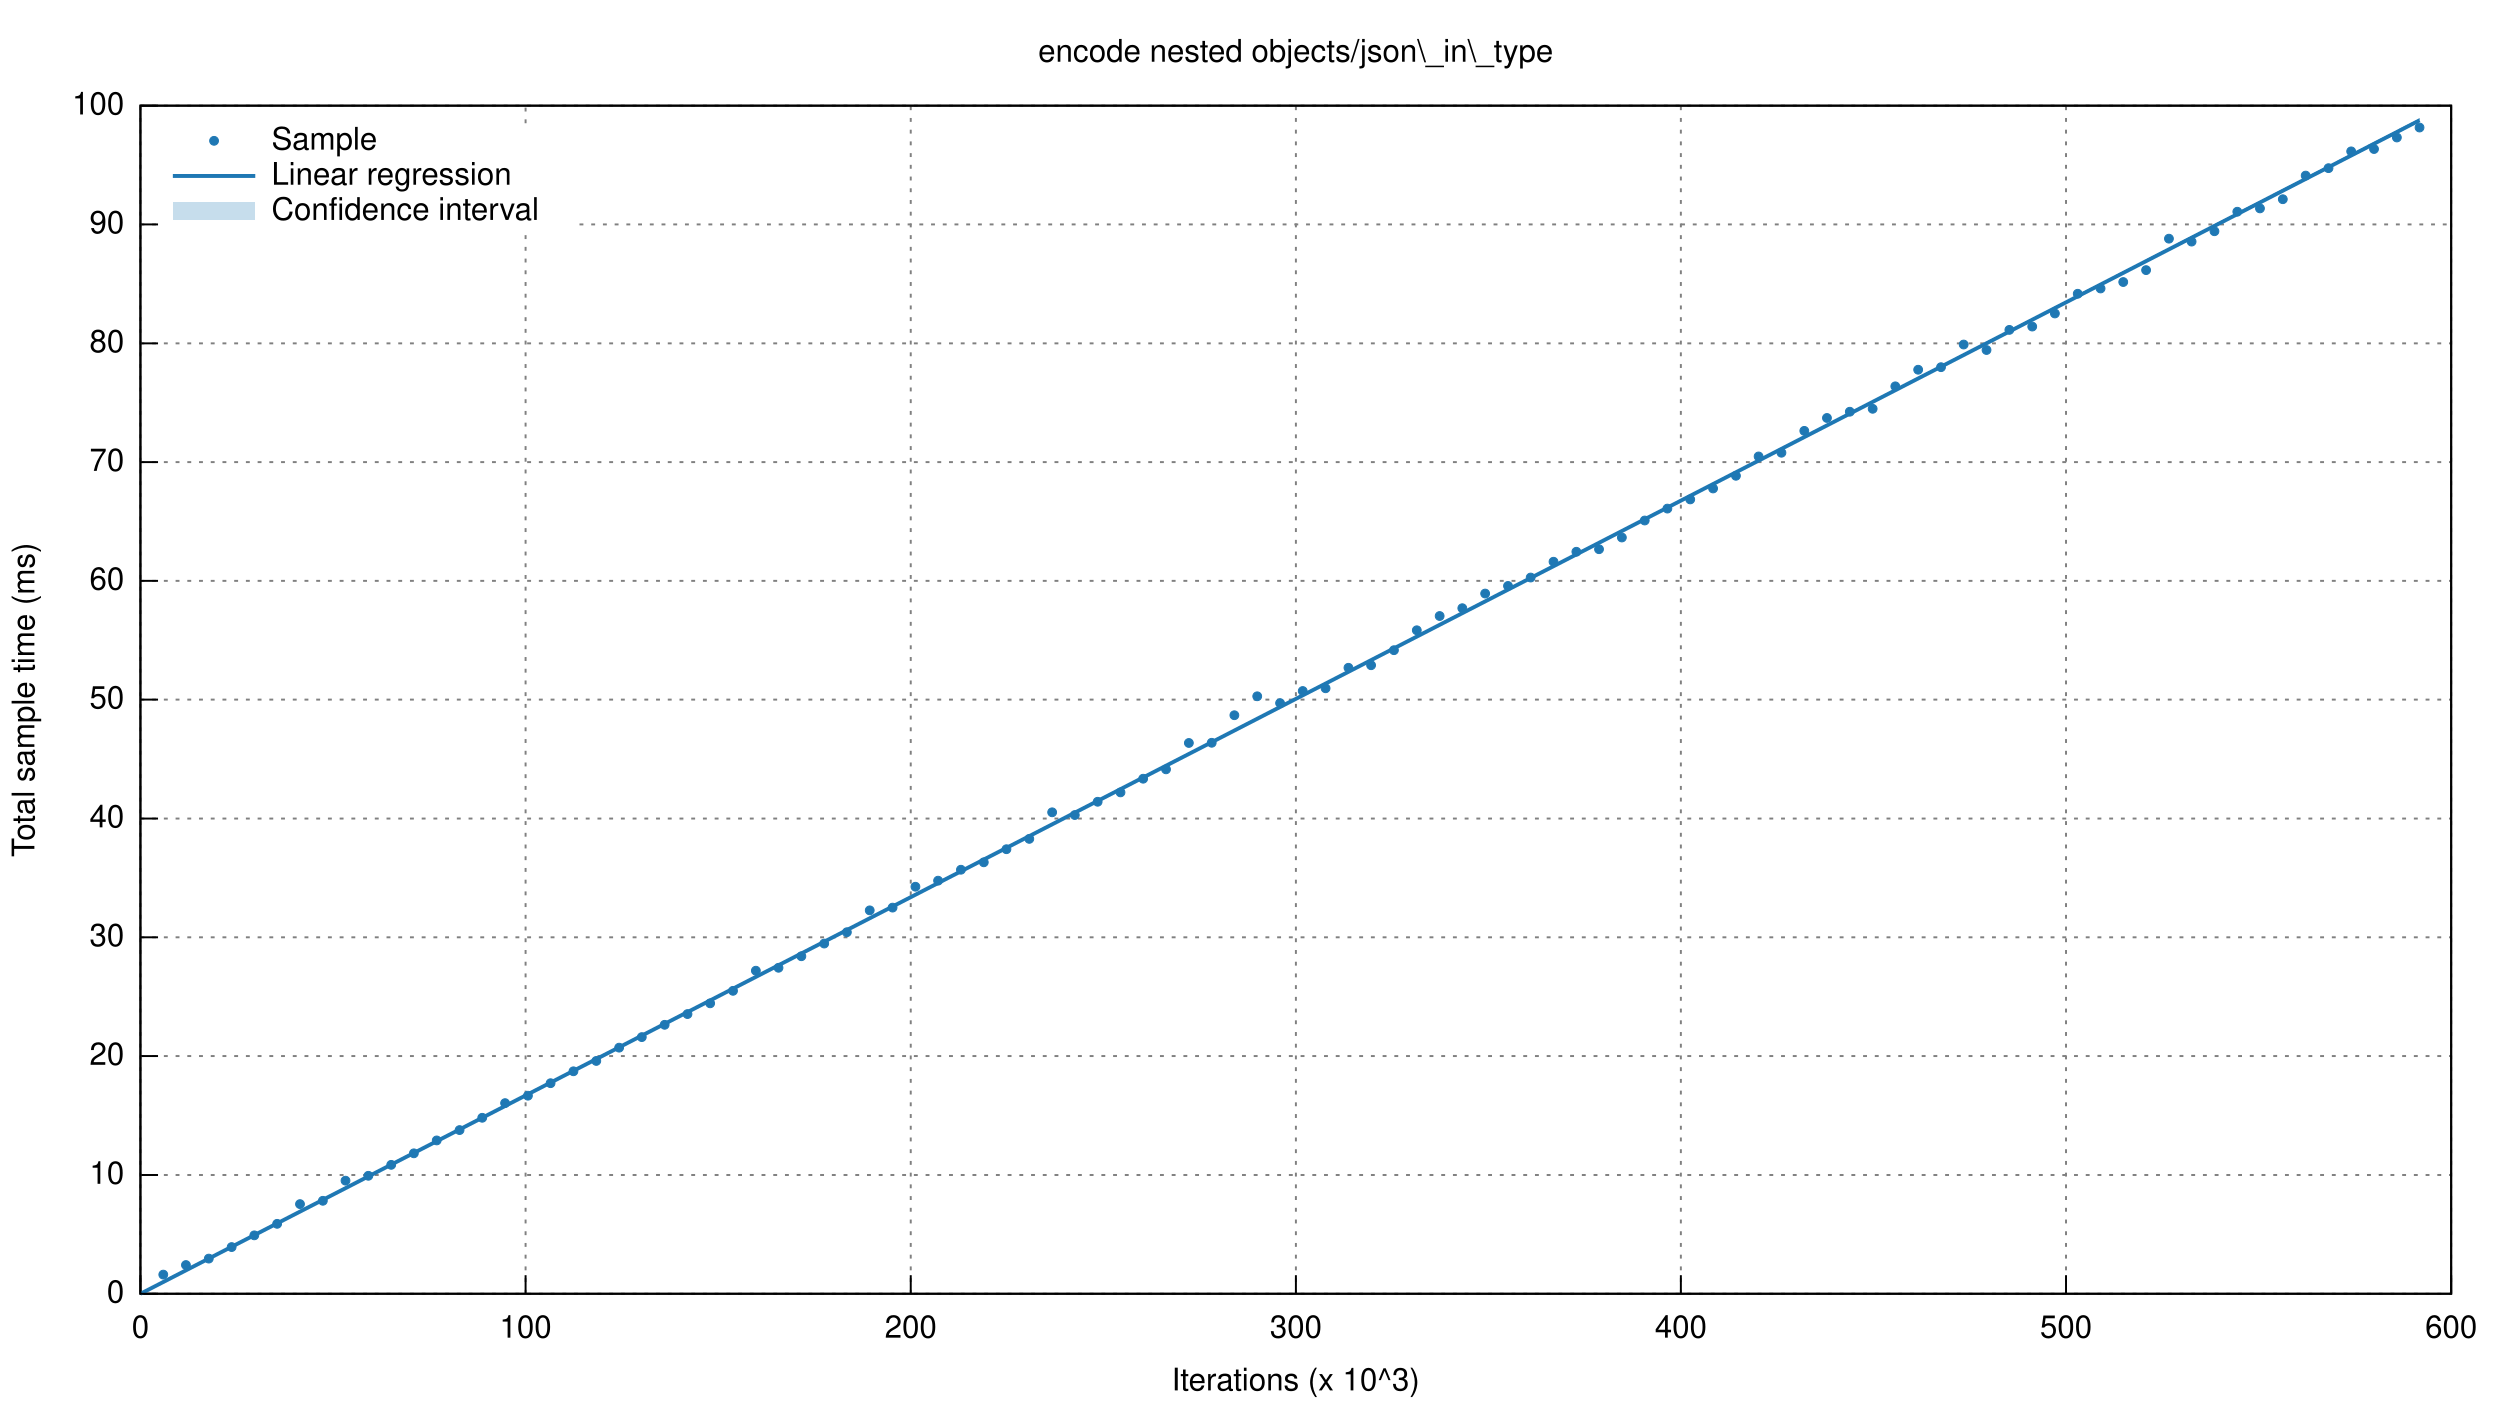
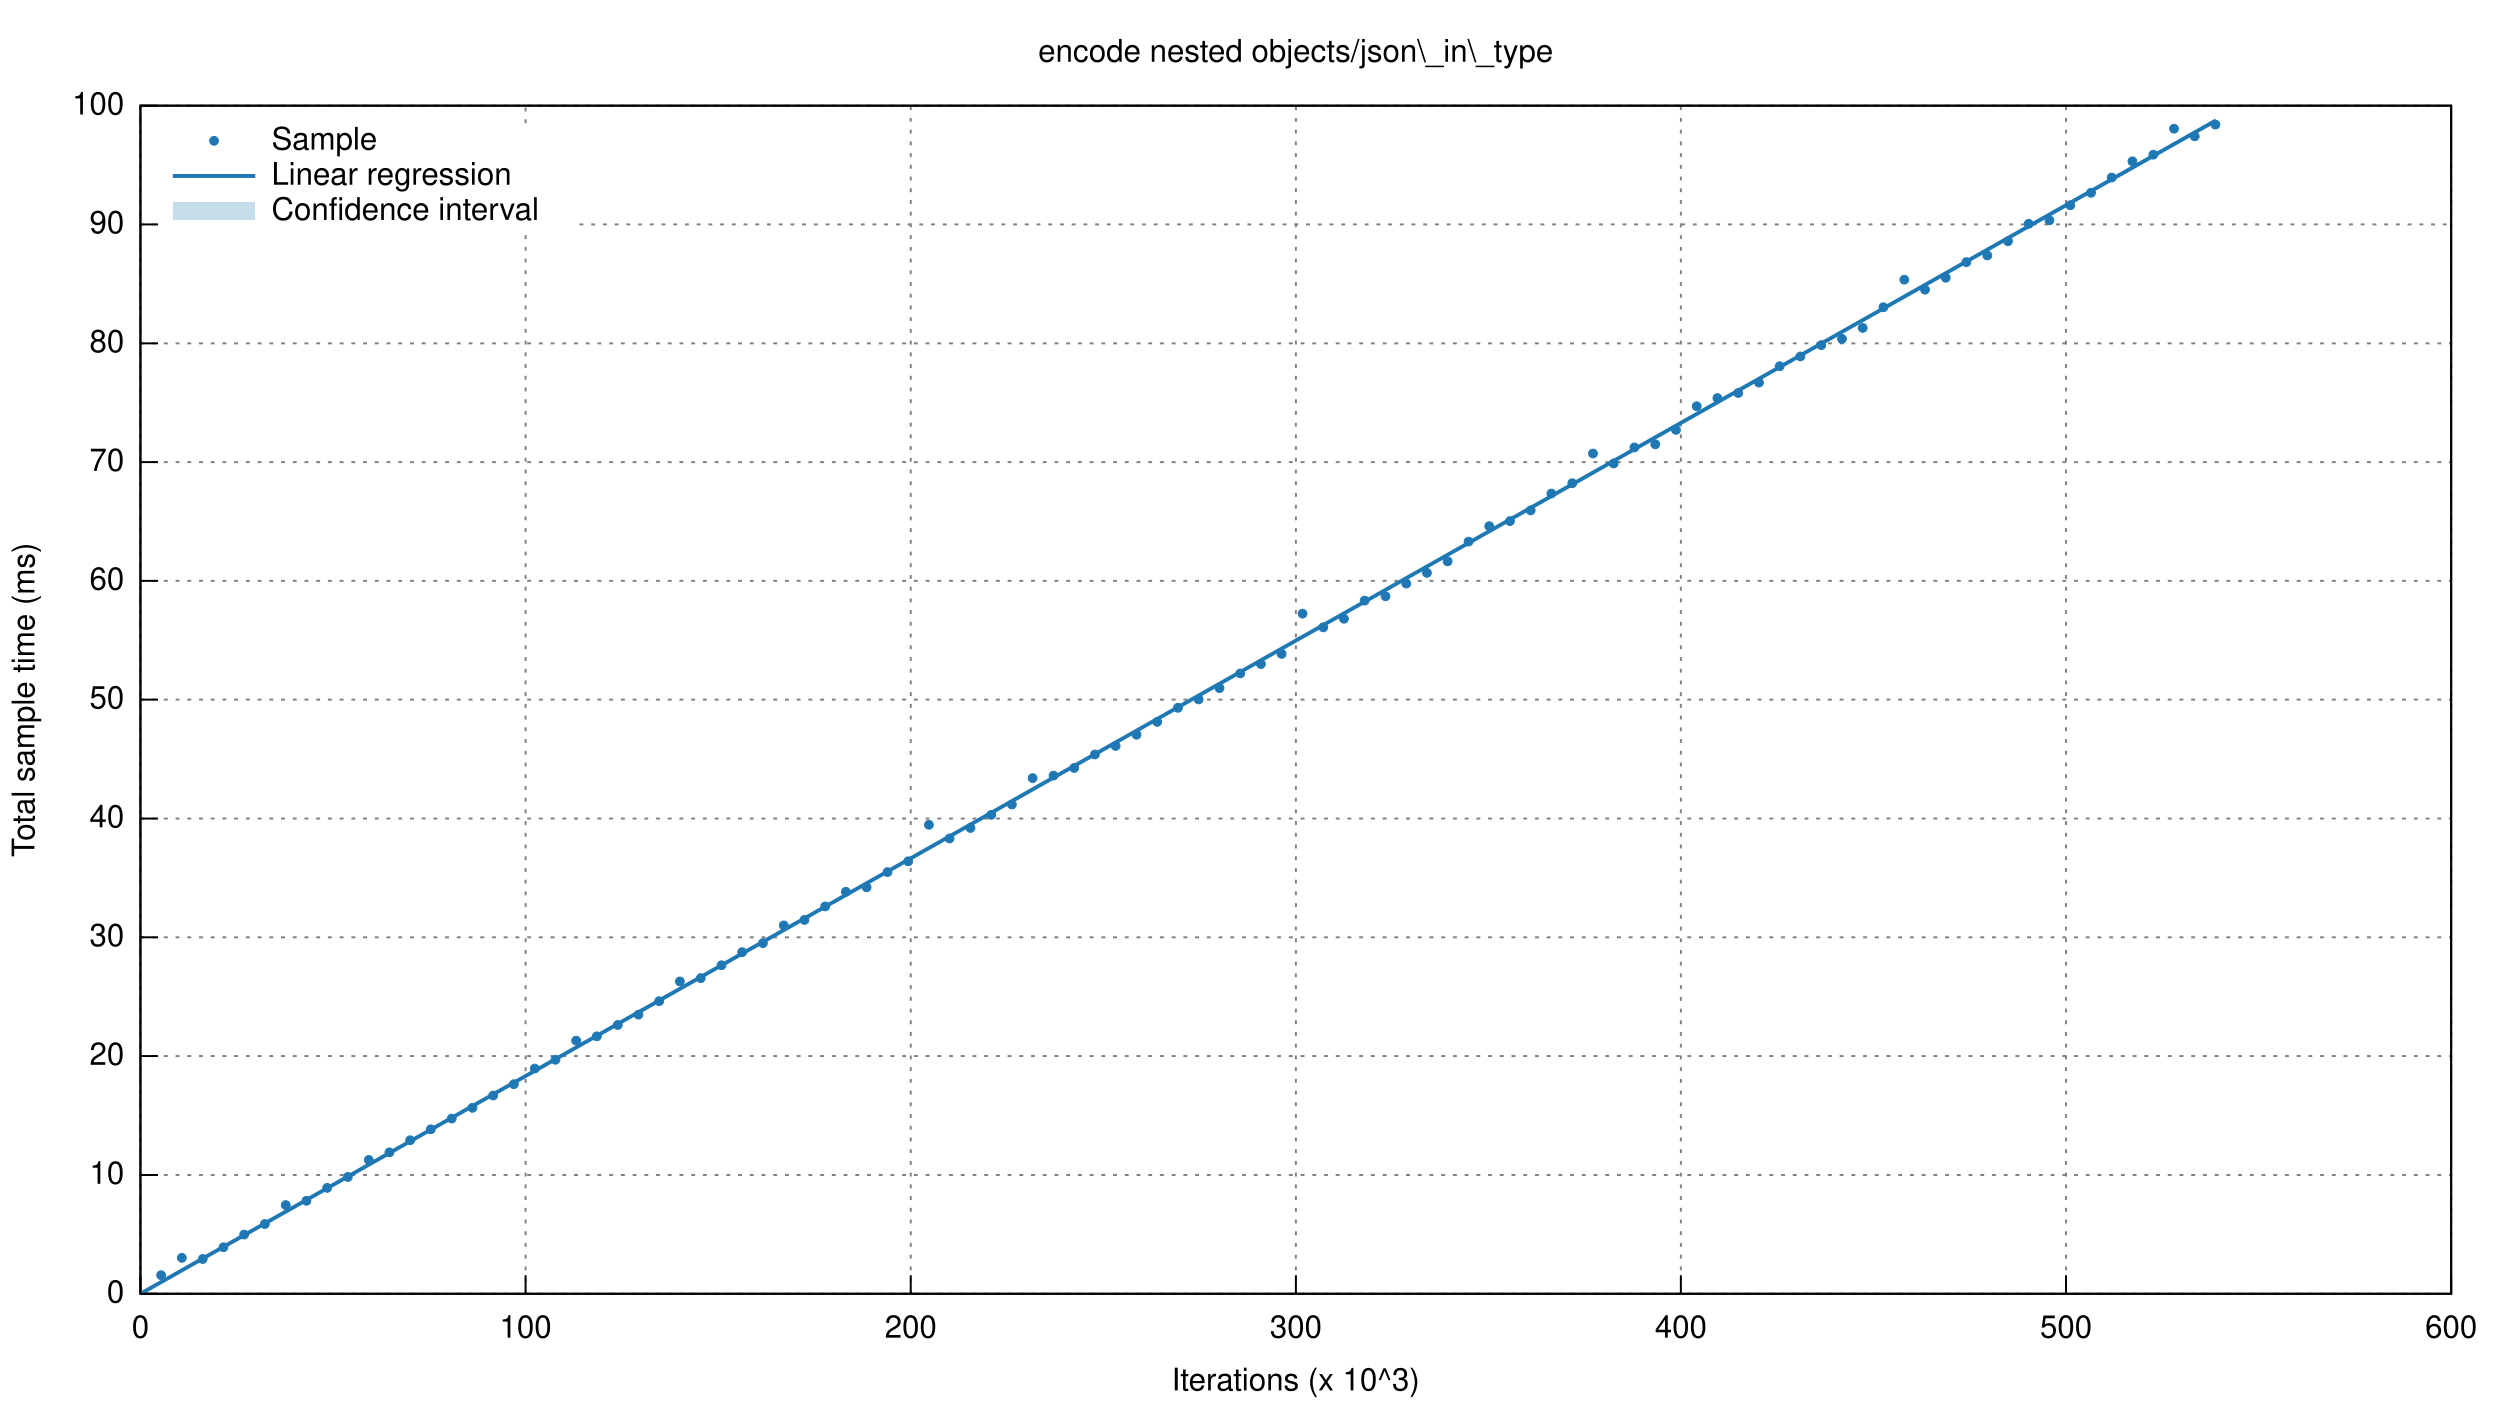
<svg xmlns="http://www.w3.org/2000/svg" xmlns:xlink="http://www.w3.org/1999/xlink" viewBox="0 0 1280 720">
  <g id="gnuplot_canvas">
    <rect x="0" y="0" width="1280" height="720" fill="none" />
    <defs>
      <circle id="gpDot" r="0.5" stroke-width="0.5" />
      <path id="gpPt0" stroke-width="0.222" stroke="currentColor" d="M-1,0 h2 M0,-1 v2" />
      <path id="gpPt1" stroke-width="0.222" stroke="currentColor" d="M-1,-1 L1,1 M1,-1 L-1,1" />
      <path id="gpPt2" stroke-width="0.222" stroke="currentColor" d="M-1,0 L1,0 M0,-1 L0,1 M-1,-1 L1,1 M-1,1 L1,-1" />
      <rect id="gpPt3" stroke-width="0.222" stroke="currentColor" x="-1" y="-1" width="2" height="2" />
      <rect id="gpPt4" stroke-width="0.222" stroke="currentColor" fill="currentColor" x="-1" y="-1" width="2" height="2" />
      <circle id="gpPt5" stroke-width="0.222" stroke="currentColor" cx="0" cy="0" r="1" />
      <use xlink:href="#gpPt5" id="gpPt6" fill="currentColor" stroke="none" />
      <path id="gpPt7" stroke-width="0.222" stroke="currentColor" d="M0,-1.33 L-1.33,0.67 L1.33,0.67 z" />
      <use xlink:href="#gpPt7" id="gpPt8" fill="currentColor" stroke="none" />
      <use xlink:href="#gpPt7" id="gpPt9" stroke="currentColor" transform="rotate(180)" />
      <use xlink:href="#gpPt9" id="gpPt10" fill="currentColor" stroke="none" />
      <use xlink:href="#gpPt3" id="gpPt11" stroke="currentColor" transform="rotate(45)" />
      <use xlink:href="#gpPt11" id="gpPt12" fill="currentColor" stroke="none" />
    </defs>
    <g style="fill:none; color:white; stroke:currentColor; stroke-width:1.00; stroke-linecap:butt; stroke-linejoin:miter">
</g>
    <g style="fill:none; color:black; stroke:currentColor; stroke-width:1.00; stroke-linecap:butt; stroke-linejoin:miter">
</g>
    <g style="fill:none; color:gray; stroke:currentColor; stroke-width:1.00; stroke-linecap:butt; stroke-linejoin:miter">
      <path stroke="gray" stroke-dasharray=" 2,4" class="gridline" d="M71.9,662.4 L1255.0,662.4  h0.01" />
    </g>
    <g style="fill:none; color:black; stroke:currentColor; stroke-width:1.00; stroke-linecap:butt; stroke-linejoin:miter">
      <path stroke="black" d="M71.9,662.4 L80.9,662.4  h0.01" />
      <g transform="translate(63.6,666.9)" style="stroke:none; fill:black; font-family:Helvetica; font-size:12.00pt; text-anchor:end">
        <text> 0</text>
      </g>
    </g>
    <g style="fill:none; color:gray; stroke:currentColor; stroke-width:1.00; stroke-linecap:butt; stroke-linejoin:miter">
      <path stroke="gray" stroke-dasharray=" 2,4" class="gridline" d="M71.9,601.6 L1255.0,601.6  h0.01" />
    </g>
    <g style="fill:none; color:black; stroke:currentColor; stroke-width:1.00; stroke-linecap:butt; stroke-linejoin:miter">
      <path stroke="black" d="M71.9,601.6 L80.9,601.6  h0.01" />
      <g transform="translate(63.6,606.1)" style="stroke:none; fill:black; font-family:Helvetica; font-size:12.00pt; text-anchor:end">
        <text> 10</text>
      </g>
    </g>
    <g style="fill:none; color:gray; stroke:currentColor; stroke-width:1.00; stroke-linecap:butt; stroke-linejoin:miter">
      <path stroke="gray" stroke-dasharray=" 2,4" class="gridline" d="M71.9,540.7 L1255.0,540.7  h0.01" />
    </g>
    <g style="fill:none; color:black; stroke:currentColor; stroke-width:1.00; stroke-linecap:butt; stroke-linejoin:miter">
      <path stroke="black" d="M71.9,540.7 L80.9,540.7  h0.01" />
      <g transform="translate(63.6,545.2)" style="stroke:none; fill:black; font-family:Helvetica; font-size:12.00pt; text-anchor:end">
        <text> 20</text>
      </g>
    </g>
    <g style="fill:none; color:gray; stroke:currentColor; stroke-width:1.00; stroke-linecap:butt; stroke-linejoin:miter">
      <path stroke="gray" stroke-dasharray=" 2,4" class="gridline" d="M71.9,479.9 L1255.0,479.9  h0.01" />
    </g>
    <g style="fill:none; color:black; stroke:currentColor; stroke-width:1.00; stroke-linecap:butt; stroke-linejoin:miter">
      <path stroke="black" d="M71.9,479.9 L80.9,479.9  h0.01" />
      <g transform="translate(63.6,484.4)" style="stroke:none; fill:black; font-family:Helvetica; font-size:12.00pt; text-anchor:end">
        <text> 30</text>
      </g>
    </g>
    <g style="fill:none; color:gray; stroke:currentColor; stroke-width:1.00; stroke-linecap:butt; stroke-linejoin:miter">
      <path stroke="gray" stroke-dasharray=" 2,4" class="gridline" d="M71.9,419.1 L1255.0,419.1  h0.01" />
    </g>
    <g style="fill:none; color:black; stroke:currentColor; stroke-width:1.00; stroke-linecap:butt; stroke-linejoin:miter">
      <path stroke="black" d="M71.9,419.1 L80.9,419.1  h0.01" />
      <g transform="translate(63.6,423.6)" style="stroke:none; fill:black; font-family:Helvetica; font-size:12.00pt; text-anchor:end">
        <text> 40</text>
      </g>
    </g>
    <g style="fill:none; color:gray; stroke:currentColor; stroke-width:1.00; stroke-linecap:butt; stroke-linejoin:miter">
      <path stroke="gray" stroke-dasharray=" 2,4" class="gridline" d="M71.9,358.2 L1255.0,358.2  h0.01" />
    </g>
    <g style="fill:none; color:black; stroke:currentColor; stroke-width:1.00; stroke-linecap:butt; stroke-linejoin:miter">
      <path stroke="black" d="M71.9,358.2 L80.9,358.2  h0.01" />
      <g transform="translate(63.6,362.7)" style="stroke:none; fill:black; font-family:Helvetica; font-size:12.00pt; text-anchor:end">
        <text> 50</text>
      </g>
    </g>
    <g style="fill:none; color:gray; stroke:currentColor; stroke-width:1.00; stroke-linecap:butt; stroke-linejoin:miter">
      <path stroke="gray" stroke-dasharray=" 2,4" class="gridline" d="M71.9,297.4 L1255.0,297.4  h0.01" />
    </g>
    <g style="fill:none; color:black; stroke:currentColor; stroke-width:1.00; stroke-linecap:butt; stroke-linejoin:miter">
      <path stroke="black" d="M71.9,297.4 L80.9,297.4  h0.01" />
      <g transform="translate(63.6,301.9)" style="stroke:none; fill:black; font-family:Helvetica; font-size:12.00pt; text-anchor:end">
        <text> 60</text>
      </g>
    </g>
    <g style="fill:none; color:gray; stroke:currentColor; stroke-width:1.00; stroke-linecap:butt; stroke-linejoin:miter">
      <path stroke="gray" stroke-dasharray=" 2,4" class="gridline" d="M71.9,236.6 L1255.0,236.6  h0.01" />
    </g>
    <g style="fill:none; color:black; stroke:currentColor; stroke-width:1.00; stroke-linecap:butt; stroke-linejoin:miter">
      <path stroke="black" d="M71.9,236.6 L80.9,236.6  h0.01" />
      <g transform="translate(63.6,241.1)" style="stroke:none; fill:black; font-family:Helvetica; font-size:12.00pt; text-anchor:end">
        <text> 70</text>
      </g>
    </g>
    <g style="fill:none; color:gray; stroke:currentColor; stroke-width:1.00; stroke-linecap:butt; stroke-linejoin:miter">
      <path stroke="gray" stroke-dasharray=" 2,4" class="gridline" d="M71.9,175.8 L1255.0,175.8  h0.01" />
    </g>
    <g style="fill:none; color:black; stroke:currentColor; stroke-width:1.00; stroke-linecap:butt; stroke-linejoin:miter">
      <path stroke="black" d="M71.9,175.8 L80.9,175.8  h0.01" />
      <g transform="translate(63.6,180.3)" style="stroke:none; fill:black; font-family:Helvetica; font-size:12.00pt; text-anchor:end">
        <text> 80</text>
      </g>
    </g>
    <g style="fill:none; color:gray; stroke:currentColor; stroke-width:1.00; stroke-linecap:butt; stroke-linejoin:miter">
      <path stroke="gray" stroke-dasharray=" 2,4" class="gridline" d="M71.9,114.9 L80.2,114.9 M296.7,114.9 L1255.0,114.9  h0.01" />
    </g>
    <g style="fill:none; color:black; stroke:currentColor; stroke-width:1.00; stroke-linecap:butt; stroke-linejoin:miter">
      <path stroke="black" d="M71.9,114.9 L80.9,114.9  h0.01" />
      <g transform="translate(63.6,119.4)" style="stroke:none; fill:black; font-family:Helvetica; font-size:12.00pt; text-anchor:end">
        <text> 90</text>
      </g>
    </g>
    <g style="fill:none; color:gray; stroke:currentColor; stroke-width:1.00; stroke-linecap:butt; stroke-linejoin:miter">
      <path stroke="gray" stroke-dasharray=" 2,4" class="gridline" d="M71.9,54.1 L1255.0,54.1  h0.01" />
    </g>
    <g style="fill:none; color:black; stroke:currentColor; stroke-width:1.00; stroke-linecap:butt; stroke-linejoin:miter">
      <path stroke="black" d="M71.9,54.1 L80.9,54.1  h0.01" />
      <g transform="translate(63.6,58.6)" style="stroke:none; fill:black; font-family:Helvetica; font-size:12.00pt; text-anchor:end">
        <text> 100</text>
      </g>
    </g>
    <g style="fill:none; color:gray; stroke:currentColor; stroke-width:1.00; stroke-linecap:butt; stroke-linejoin:miter">
      <path stroke="gray" stroke-dasharray=" 2,4" class="gridline" d="M71.9,662.4 L71.9,54.1  h0.01" />
    </g>
    <g style="fill:none; color:black; stroke:currentColor; stroke-width:1.00; stroke-linecap:butt; stroke-linejoin:miter">
      <path stroke="black" d="M71.9,662.4 L71.9,653.4  h0.01" />
      <g transform="translate(71.9,684.9)" style="stroke:none; fill:black; font-family:Helvetica; font-size:12.00pt; text-anchor:middle">
        <text> 0</text>
      </g>
    </g>
    <g style="fill:none; color:gray; stroke:currentColor; stroke-width:1.00; stroke-linecap:butt; stroke-linejoin:miter">
      <path stroke="gray" stroke-dasharray=" 2,4" class="gridline" d="M269.1,662.4 L269.1,117.1 M269.1,63.1 L269.1,54.1  h0.01" />
    </g>
    <g style="fill:none; color:black; stroke:currentColor; stroke-width:1.00; stroke-linecap:butt; stroke-linejoin:miter">
      <path stroke="black" d="M269.1,662.4 L269.1,653.4  h0.01" />
      <g transform="translate(269.1,684.9)" style="stroke:none; fill:black; font-family:Helvetica; font-size:12.00pt; text-anchor:middle">
        <text> 100</text>
      </g>
    </g>
    <g style="fill:none; color:gray; stroke:currentColor; stroke-width:1.00; stroke-linecap:butt; stroke-linejoin:miter">
      <path stroke="gray" stroke-dasharray=" 2,4" class="gridline" d="M466.3,662.4 L466.3,54.1  h0.01" />
    </g>
    <g style="fill:none; color:black; stroke:currentColor; stroke-width:1.00; stroke-linecap:butt; stroke-linejoin:miter">
      <path stroke="black" d="M466.3,662.4 L466.3,653.4  h0.01" />
      <g transform="translate(466.3,684.9)" style="stroke:none; fill:black; font-family:Helvetica; font-size:12.00pt; text-anchor:middle">
        <text> 200</text>
      </g>
    </g>
    <g style="fill:none; color:gray; stroke:currentColor; stroke-width:1.00; stroke-linecap:butt; stroke-linejoin:miter">
      <path stroke="gray" stroke-dasharray=" 2,4" class="gridline" d="M663.5,662.4 L663.5,54.1  h0.01" />
    </g>
    <g style="fill:none; color:black; stroke:currentColor; stroke-width:1.00; stroke-linecap:butt; stroke-linejoin:miter">
      <path stroke="black" d="M663.5,662.4 L663.5,653.4  h0.01" />
      <g transform="translate(663.5,684.9)" style="stroke:none; fill:black; font-family:Helvetica; font-size:12.00pt; text-anchor:middle">
        <text> 300</text>
      </g>
    </g>
    <g style="fill:none; color:gray; stroke:currentColor; stroke-width:1.00; stroke-linecap:butt; stroke-linejoin:miter">
      <path stroke="gray" stroke-dasharray=" 2,4" class="gridline" d="M860.6,662.4 L860.6,54.1  h0.01" />
    </g>
    <g style="fill:none; color:black; stroke:currentColor; stroke-width:1.00; stroke-linecap:butt; stroke-linejoin:miter">
      <path stroke="black" d="M860.6,662.4 L860.6,653.4  h0.01" />
      <g transform="translate(860.6,684.9)" style="stroke:none; fill:black; font-family:Helvetica; font-size:12.00pt; text-anchor:middle">
        <text> 400</text>
      </g>
    </g>
    <g style="fill:none; color:gray; stroke:currentColor; stroke-width:1.00; stroke-linecap:butt; stroke-linejoin:miter">
      <path stroke="gray" stroke-dasharray=" 2,4" class="gridline" d="M1057.8,662.4 L1057.8,54.1  h0.01" />
    </g>
    <g style="fill:none; color:black; stroke:currentColor; stroke-width:1.00; stroke-linecap:butt; stroke-linejoin:miter">
      <path stroke="black" d="M1057.8,662.4 L1057.8,653.4  h0.01" />
      <g transform="translate(1057.8,684.9)" style="stroke:none; fill:black; font-family:Helvetica; font-size:12.00pt; text-anchor:middle">
        <text> 500</text>
      </g>
    </g>
    <g style="fill:none; color:gray; stroke:currentColor; stroke-width:1.00; stroke-linecap:butt; stroke-linejoin:miter">
      <path stroke="gray" stroke-dasharray=" 2,4" class="gridline" d="M1255.0,662.4 L1255.0,54.1  h0.01" />
    </g>
    <g style="fill:none; color:black; stroke:currentColor; stroke-width:1.00; stroke-linecap:butt; stroke-linejoin:miter">
      <path stroke="black" d="M1255.0,662.4 L1255.0,653.4  h0.01" />
      <g transform="translate(1255.0,684.9)" style="stroke:none; fill:black; font-family:Helvetica; font-size:12.00pt; text-anchor:middle">
        <text> 600</text>
      </g>
      <path stroke="black" d="M71.9,54.1 L71.9,662.4 L1255.0,662.4 L1255.0,54.1 L71.9,54.1 Z  h0.01" />
      <g transform="translate(17.6,358.3) rotate(270)" style="stroke:none; fill:black; font-family:Helvetica; font-size:12.00pt; text-anchor:middle">
        <text>Total sample time (ms)</text>
      </g>
      <g transform="translate(663.4,711.9)" style="stroke:none; fill:black; font-family:Helvetica; font-size:12.00pt; text-anchor:middle">
        <text>Iterations (x 10^3)</text>
      </g>
      <g transform="translate(663.4,31.6)" style="stroke:none; fill:black; font-family:Helvetica; font-size:12.00pt; text-anchor:middle">
        <text>encode nested objects/json\_in\_type</text>
      </g>
    </g>
    <g id="gnuplot_plot_1">
      <g style="fill:none; color:red; stroke:currentColor; stroke-width:1.00; stroke-linecap:butt; stroke-linejoin:miter">
        <g transform="translate(139.0,76.6)" style="stroke:none; fill:black; font-family:Helvetica; font-size:12.00pt; text-anchor:start">
          <text>Sample</text>
        </g>
-         <use xlink:href="#gpPt6" transform="translate(83.6,652.6) scale(2.25)" color="rgb( 31, 120, 180)" />
-         <use xlink:href="#gpPt6" transform="translate(95.2,647.7) scale(2.25)" color="rgb( 31, 120, 180)" />
-         <use xlink:href="#gpPt6" transform="translate(106.9,644.4) scale(2.25)" color="rgb( 31, 120, 180)" />
-         <use xlink:href="#gpPt6" transform="translate(118.6,638.5) scale(2.25)" color="rgb( 31, 120, 180)" />
-         <use xlink:href="#gpPt6" transform="translate(130.2,632.5) scale(2.25)" color="rgb( 31, 120, 180)" />
-         <use xlink:href="#gpPt6" transform="translate(141.9,626.6) scale(2.25)" color="rgb( 31, 120, 180)" />
-         <use xlink:href="#gpPt6" transform="translate(153.6,616.5) scale(2.25)" color="rgb( 31, 120, 180)" />
-         <use xlink:href="#gpPt6" transform="translate(165.3,614.8) scale(2.25)" color="rgb( 31, 120, 180)" />
-         <use xlink:href="#gpPt6" transform="translate(176.9,604.5) scale(2.25)" color="rgb( 31, 120, 180)" />
-         <use xlink:href="#gpPt6" transform="translate(188.6,602.0) scale(2.25)" color="rgb( 31, 120, 180)" />
-         <use xlink:href="#gpPt6" transform="translate(200.3,596.4) scale(2.25)" color="rgb( 31, 120, 180)" />
-         <use xlink:href="#gpPt6" transform="translate(211.9,590.5) scale(2.25)" color="rgb( 31, 120, 180)" />
-         <use xlink:href="#gpPt6" transform="translate(223.6,583.9) scale(2.25)" color="rgb( 31, 120, 180)" />
-         <use xlink:href="#gpPt6" transform="translate(235.3,578.6) scale(2.25)" color="rgb( 31, 120, 180)" />
-         <use xlink:href="#gpPt6" transform="translate(246.9,572.3) scale(2.25)" color="rgb( 31, 120, 180)" />
-         <use xlink:href="#gpPt6" transform="translate(258.6,564.8) scale(2.25)" color="rgb( 31, 120, 180)" />
-         <use xlink:href="#gpPt6" transform="translate(270.3,561.0) scale(2.25)" color="rgb( 31, 120, 180)" />
-         <use xlink:href="#gpPt6" transform="translate(281.9,554.6) scale(2.25)" color="rgb( 31, 120, 180)" />
-         <use xlink:href="#gpPt6" transform="translate(293.6,548.5) scale(2.25)" color="rgb( 31, 120, 180)" />
-         <use xlink:href="#gpPt6" transform="translate(305.3,543.2) scale(2.25)" color="rgb( 31, 120, 180)" />
-         <use xlink:href="#gpPt6" transform="translate(317.0,536.4) scale(2.25)" color="rgb( 31, 120, 180)" />
-         <use xlink:href="#gpPt6" transform="translate(328.6,531.0) scale(2.25)" color="rgb( 31, 120, 180)" />
-         <use xlink:href="#gpPt6" transform="translate(340.3,524.7) scale(2.25)" color="rgb( 31, 120, 180)" />
-         <use xlink:href="#gpPt6" transform="translate(352.0,519.2) scale(2.25)" color="rgb( 31, 120, 180)" />
-         <use xlink:href="#gpPt6" transform="translate(363.6,513.7) scale(2.25)" color="rgb( 31, 120, 180)" />
-         <use xlink:href="#gpPt6" transform="translate(375.3,507.3) scale(2.25)" color="rgb( 31, 120, 180)" />
-         <use xlink:href="#gpPt6" transform="translate(387.0,497.0) scale(2.25)" color="rgb( 31, 120, 180)" />
-         <use xlink:href="#gpPt6" transform="translate(398.6,495.5) scale(2.25)" color="rgb( 31, 120, 180)" />
-         <use xlink:href="#gpPt6" transform="translate(410.3,489.6) scale(2.25)" color="rgb( 31, 120, 180)" />
-         <use xlink:href="#gpPt6" transform="translate(422.0,483.1) scale(2.25)" color="rgb( 31, 120, 180)" />
-         <use xlink:href="#gpPt6" transform="translate(433.6,477.3) scale(2.25)" color="rgb( 31, 120, 180)" />
-         <use xlink:href="#gpPt6" transform="translate(445.3,466.1) scale(2.25)" color="rgb( 31, 120, 180)" />
-         <use xlink:href="#gpPt6" transform="translate(457.0,464.7) scale(2.25)" color="rgb( 31, 120, 180)" />
-         <use xlink:href="#gpPt6" transform="translate(468.7,454.0) scale(2.25)" color="rgb( 31, 120, 180)" />
-         <use xlink:href="#gpPt6" transform="translate(480.3,450.9) scale(2.25)" color="rgb( 31, 120, 180)" />
-         <use xlink:href="#gpPt6" transform="translate(492.0,445.3) scale(2.25)" color="rgb( 31, 120, 180)" />
-         <use xlink:href="#gpPt6" transform="translate(503.7,441.5) scale(2.25)" color="rgb( 31, 120, 180)" />
-         <use xlink:href="#gpPt6" transform="translate(515.3,434.8) scale(2.25)" color="rgb( 31, 120, 180)" />
-         <use xlink:href="#gpPt6" transform="translate(527.0,429.5) scale(2.25)" color="rgb( 31, 120, 180)" />
-         <use xlink:href="#gpPt6" transform="translate(538.7,415.9) scale(2.25)" color="rgb( 31, 120, 180)" />
-         <use xlink:href="#gpPt6" transform="translate(550.3,417.3) scale(2.25)" color="rgb( 31, 120, 180)" />
-         <use xlink:href="#gpPt6" transform="translate(562.0,410.5) scale(2.25)" color="rgb( 31, 120, 180)" />
-         <use xlink:href="#gpPt6" transform="translate(573.7,405.7) scale(2.25)" color="rgb( 31, 120, 180)" />
-         <use xlink:href="#gpPt6" transform="translate(585.3,398.7) scale(2.25)" color="rgb( 31, 120, 180)" />
-         <use xlink:href="#gpPt6" transform="translate(597.0,393.9) scale(2.25)" color="rgb( 31, 120, 180)" />
-         <use xlink:href="#gpPt6" transform="translate(608.7,380.4) scale(2.25)" color="rgb( 31, 120, 180)" />
-         <use xlink:href="#gpPt6" transform="translate(620.4,380.3) scale(2.25)" color="rgb( 31, 120, 180)" />
-         <use xlink:href="#gpPt6" transform="translate(632.0,366.2) scale(2.25)" color="rgb( 31, 120, 180)" />
-         <use xlink:href="#gpPt6" transform="translate(643.7,356.5) scale(2.25)" color="rgb( 31, 120, 180)" />
-         <use xlink:href="#gpPt6" transform="translate(655.4,360.0) scale(2.25)" color="rgb( 31, 120, 180)" />
-         <use xlink:href="#gpPt6" transform="translate(667.0,353.8) scale(2.25)" color="rgb( 31, 120, 180)" />
-         <use xlink:href="#gpPt6" transform="translate(678.7,352.4) scale(2.25)" color="rgb( 31, 120, 180)" />
-         <use xlink:href="#gpPt6" transform="translate(690.4,341.9) scale(2.25)" color="rgb( 31, 120, 180)" />
-         <use xlink:href="#gpPt6" transform="translate(702.0,340.6) scale(2.25)" color="rgb( 31, 120, 180)" />
-         <use xlink:href="#gpPt6" transform="translate(713.7,332.9) scale(2.25)" color="rgb( 31, 120, 180)" />
-         <use xlink:href="#gpPt6" transform="translate(725.4,322.7) scale(2.25)" color="rgb( 31, 120, 180)" />
-         <use xlink:href="#gpPt6" transform="translate(737.1,315.4) scale(2.25)" color="rgb( 31, 120, 180)" />
-         <use xlink:href="#gpPt6" transform="translate(748.7,311.4) scale(2.25)" color="rgb( 31, 120, 180)" />
-         <use xlink:href="#gpPt6" transform="translate(760.4,303.9) scale(2.25)" color="rgb( 31, 120, 180)" />
-         <use xlink:href="#gpPt6" transform="translate(772.1,300.0) scale(2.25)" color="rgb( 31, 120, 180)" />
-         <use xlink:href="#gpPt6" transform="translate(783.7,295.7) scale(2.25)" color="rgb( 31, 120, 180)" />
-         <use xlink:href="#gpPt6" transform="translate(795.4,287.6) scale(2.25)" color="rgb( 31, 120, 180)" />
-         <use xlink:href="#gpPt6" transform="translate(807.1,282.5) scale(2.25)" color="rgb( 31, 120, 180)" />
-         <use xlink:href="#gpPt6" transform="translate(818.7,281.2) scale(2.25)" color="rgb( 31, 120, 180)" />
-         <use xlink:href="#gpPt6" transform="translate(830.4,275.2) scale(2.25)" color="rgb( 31, 120, 180)" />
-         <use xlink:href="#gpPt6" transform="translate(842.1,266.5) scale(2.25)" color="rgb( 31, 120, 180)" />
-         <use xlink:href="#gpPt6" transform="translate(853.7,260.4) scale(2.25)" color="rgb( 31, 120, 180)" />
-         <use xlink:href="#gpPt6" transform="translate(865.4,255.7) scale(2.25)" color="rgb( 31, 120, 180)" />
-         <use xlink:href="#gpPt6" transform="translate(877.1,250.1) scale(2.25)" color="rgb( 31, 120, 180)" />
-         <use xlink:href="#gpPt6" transform="translate(888.8,243.6) scale(2.25)" color="rgb( 31, 120, 180)" />
-         <use xlink:href="#gpPt6" transform="translate(900.4,233.7) scale(2.25)" color="rgb( 31, 120, 180)" />
-         <use xlink:href="#gpPt6" transform="translate(912.1,231.8) scale(2.25)" color="rgb( 31, 120, 180)" />
-         <use xlink:href="#gpPt6" transform="translate(923.8,220.6) scale(2.25)" color="rgb( 31, 120, 180)" />
-         <use xlink:href="#gpPt6" transform="translate(935.4,214.0) scale(2.25)" color="rgb( 31, 120, 180)" />
-         <use xlink:href="#gpPt6" transform="translate(947.1,210.8) scale(2.25)" color="rgb( 31, 120, 180)" />
-         <use xlink:href="#gpPt6" transform="translate(958.8,209.3) scale(2.25)" color="rgb( 31, 120, 180)" />
-         <use xlink:href="#gpPt6" transform="translate(970.4,197.8) scale(2.25)" color="rgb( 31, 120, 180)" />
-         <use xlink:href="#gpPt6" transform="translate(982.1,189.3) scale(2.25)" color="rgb( 31, 120, 180)" />
-         <use xlink:href="#gpPt6" transform="translate(993.8,188.0) scale(2.25)" color="rgb( 31, 120, 180)" />
-         <use xlink:href="#gpPt6" transform="translate(1005.4,176.4) scale(2.25)" color="rgb( 31, 120, 180)" />
-         <use xlink:href="#gpPt6" transform="translate(1017.1,179.2) scale(2.25)" color="rgb( 31, 120, 180)" />
-         <use xlink:href="#gpPt6" transform="translate(1028.8,168.9) scale(2.25)" color="rgb( 31, 120, 180)" />
-         <use xlink:href="#gpPt6" transform="translate(1040.5,167.2) scale(2.25)" color="rgb( 31, 120, 180)" />
-         <use xlink:href="#gpPt6" transform="translate(1052.1,160.5) scale(2.25)" color="rgb( 31, 120, 180)" />
-         <use xlink:href="#gpPt6" transform="translate(1063.8,150.4) scale(2.25)" color="rgb( 31, 120, 180)" />
-         <use xlink:href="#gpPt6" transform="translate(1075.5,147.7) scale(2.25)" color="rgb( 31, 120, 180)" />
-         <use xlink:href="#gpPt6" transform="translate(1087.1,144.4) scale(2.25)" color="rgb( 31, 120, 180)" />
-         <use xlink:href="#gpPt6" transform="translate(1098.8,138.3) scale(2.25)" color="rgb( 31, 120, 180)" />
-         <use xlink:href="#gpPt6" transform="translate(1110.5,122.2) scale(2.25)" color="rgb( 31, 120, 180)" />
-         <use xlink:href="#gpPt6" transform="translate(1122.1,123.7) scale(2.25)" color="rgb( 31, 120, 180)" />
-         <use xlink:href="#gpPt6" transform="translate(1133.8,118.4) scale(2.25)" color="rgb( 31, 120, 180)" />
-         <use xlink:href="#gpPt6" transform="translate(1145.5,108.4) scale(2.25)" color="rgb( 31, 120, 180)" />
-         <use xlink:href="#gpPt6" transform="translate(1157.1,106.7) scale(2.25)" color="rgb( 31, 120, 180)" />
-         <use xlink:href="#gpPt6" transform="translate(1168.8,102.0) scale(2.25)" color="rgb( 31, 120, 180)" />
-         <use xlink:href="#gpPt6" transform="translate(1180.5,89.9) scale(2.25)" color="rgb( 31, 120, 180)" />
-         <use xlink:href="#gpPt6" transform="translate(1192.2,86.1) scale(2.25)" color="rgb( 31, 120, 180)" />
-         <use xlink:href="#gpPt6" transform="translate(1203.8,77.5) scale(2.25)" color="rgb( 31, 120, 180)" />
-         <use xlink:href="#gpPt6" transform="translate(1215.5,76.3) scale(2.25)" color="rgb( 31, 120, 180)" />
-         <use xlink:href="#gpPt6" transform="translate(1227.2,70.4) scale(2.25)" color="rgb( 31, 120, 180)" />
-         <use xlink:href="#gpPt6" transform="translate(1238.8,65.3) scale(2.25)" color="rgb( 31, 120, 180)" />
+         <use xlink:href="#gpPt6" transform="translate(82.5,652.9) scale(2.25)" color="rgb( 31, 120, 180)" />
+         <use xlink:href="#gpPt6" transform="translate(93.1,644.0) scale(2.25)" color="rgb( 31, 120, 180)" />
+         <use xlink:href="#gpPt6" transform="translate(103.8,644.6) scale(2.25)" color="rgb( 31, 120, 180)" />
+         <use xlink:href="#gpPt6" transform="translate(114.4,638.6) scale(2.25)" color="rgb( 31, 120, 180)" />
+         <use xlink:href="#gpPt6" transform="translate(125.0,632.1) scale(2.25)" color="rgb( 31, 120, 180)" />
+         <use xlink:href="#gpPt6" transform="translate(135.6,626.7) scale(2.25)" color="rgb( 31, 120, 180)" />
+         <use xlink:href="#gpPt6" transform="translate(146.3,617.0) scale(2.25)" color="rgb( 31, 120, 180)" />
+         <use xlink:href="#gpPt6" transform="translate(156.9,614.8) scale(2.25)" color="rgb( 31, 120, 180)" />
+         <use xlink:href="#gpPt6" transform="translate(167.5,608.2) scale(2.25)" color="rgb( 31, 120, 180)" />
+         <use xlink:href="#gpPt6" transform="translate(178.1,602.6) scale(2.25)" color="rgb( 31, 120, 180)" />
+         <use xlink:href="#gpPt6" transform="translate(188.8,593.9) scale(2.25)" color="rgb( 31, 120, 180)" />
+         <use xlink:href="#gpPt6" transform="translate(199.4,590.0) scale(2.25)" color="rgb( 31, 120, 180)" />
+         <use xlink:href="#gpPt6" transform="translate(210.0,583.8) scale(2.25)" color="rgb( 31, 120, 180)" />
+         <use xlink:href="#gpPt6" transform="translate(220.6,578.2) scale(2.25)" color="rgb( 31, 120, 180)" />
+         <use xlink:href="#gpPt6" transform="translate(231.3,572.7) scale(2.25)" color="rgb( 31, 120, 180)" />
+         <use xlink:href="#gpPt6" transform="translate(241.9,567.2) scale(2.25)" color="rgb( 31, 120, 180)" />
+         <use xlink:href="#gpPt6" transform="translate(252.5,560.9) scale(2.25)" color="rgb( 31, 120, 180)" />
+         <use xlink:href="#gpPt6" transform="translate(263.1,555.1) scale(2.25)" color="rgb( 31, 120, 180)" />
+         <use xlink:href="#gpPt6" transform="translate(273.8,547.1) scale(2.25)" color="rgb( 31, 120, 180)" />
+         <use xlink:href="#gpPt6" transform="translate(284.4,542.6) scale(2.25)" color="rgb( 31, 120, 180)" />
+         <use xlink:href="#gpPt6" transform="translate(295.0,532.8) scale(2.25)" color="rgb( 31, 120, 180)" />
+         <use xlink:href="#gpPt6" transform="translate(305.6,530.6) scale(2.25)" color="rgb( 31, 120, 180)" />
+         <use xlink:href="#gpPt6" transform="translate(316.3,524.8) scale(2.25)" color="rgb( 31, 120, 180)" />
+         <use xlink:href="#gpPt6" transform="translate(326.9,519.5) scale(2.25)" color="rgb( 31, 120, 180)" />
+         <use xlink:href="#gpPt6" transform="translate(337.5,512.6) scale(2.25)" color="rgb( 31, 120, 180)" />
+         <use xlink:href="#gpPt6" transform="translate(348.1,502.5) scale(2.25)" color="rgb( 31, 120, 180)" />
+         <use xlink:href="#gpPt6" transform="translate(358.8,500.8) scale(2.25)" color="rgb( 31, 120, 180)" />
+         <use xlink:href="#gpPt6" transform="translate(369.4,494.2) scale(2.25)" color="rgb( 31, 120, 180)" />
+         <use xlink:href="#gpPt6" transform="translate(380.0,487.5) scale(2.25)" color="rgb( 31, 120, 180)" />
+         <use xlink:href="#gpPt6" transform="translate(390.6,482.9) scale(2.25)" color="rgb( 31, 120, 180)" />
+         <use xlink:href="#gpPt6" transform="translate(401.3,473.8) scale(2.25)" color="rgb( 31, 120, 180)" />
+         <use xlink:href="#gpPt6" transform="translate(411.9,471.0) scale(2.25)" color="rgb( 31, 120, 180)" />
+         <use xlink:href="#gpPt6" transform="translate(422.5,464.1) scale(2.25)" color="rgb( 31, 120, 180)" />
+         <use xlink:href="#gpPt6" transform="translate(433.1,456.6) scale(2.25)" color="rgb( 31, 120, 180)" />
+         <use xlink:href="#gpPt6" transform="translate(443.7,454.3) scale(2.25)" color="rgb( 31, 120, 180)" />
+         <use xlink:href="#gpPt6" transform="translate(454.4,446.5) scale(2.25)" color="rgb( 31, 120, 180)" />
+         <use xlink:href="#gpPt6" transform="translate(465.0,441.0) scale(2.25)" color="rgb( 31, 120, 180)" />
+         <use xlink:href="#gpPt6" transform="translate(475.6,422.3) scale(2.25)" color="rgb( 31, 120, 180)" />
+         <use xlink:href="#gpPt6" transform="translate(486.2,429.3) scale(2.25)" color="rgb( 31, 120, 180)" />
+         <use xlink:href="#gpPt6" transform="translate(496.9,423.9) scale(2.25)" color="rgb( 31, 120, 180)" />
+         <use xlink:href="#gpPt6" transform="translate(507.5,417.2) scale(2.25)" color="rgb( 31, 120, 180)" />
+         <use xlink:href="#gpPt6" transform="translate(518.1,411.9) scale(2.25)" color="rgb( 31, 120, 180)" />
+         <use xlink:href="#gpPt6" transform="translate(528.7,398.4) scale(2.25)" color="rgb( 31, 120, 180)" />
+         <use xlink:href="#gpPt6" transform="translate(539.4,397.1) scale(2.25)" color="rgb( 31, 120, 180)" />
+         <use xlink:href="#gpPt6" transform="translate(550.0,393.2) scale(2.25)" color="rgb( 31, 120, 180)" />
+         <use xlink:href="#gpPt6" transform="translate(560.6,386.3) scale(2.25)" color="rgb( 31, 120, 180)" />
+         <use xlink:href="#gpPt6" transform="translate(571.2,381.9) scale(2.25)" color="rgb( 31, 120, 180)" />
+         <use xlink:href="#gpPt6" transform="translate(581.9,376.2) scale(2.25)" color="rgb( 31, 120, 180)" />
+         <use xlink:href="#gpPt6" transform="translate(592.5,369.6) scale(2.25)" color="rgb( 31, 120, 180)" />
+         <use xlink:href="#gpPt6" transform="translate(603.1,362.4) scale(2.25)" color="rgb( 31, 120, 180)" />
+         <use xlink:href="#gpPt6" transform="translate(613.7,358.1) scale(2.25)" color="rgb( 31, 120, 180)" />
+         <use xlink:href="#gpPt6" transform="translate(624.4,352.3) scale(2.25)" color="rgb( 31, 120, 180)" />
+         <use xlink:href="#gpPt6" transform="translate(635.0,344.8) scale(2.25)" color="rgb( 31, 120, 180)" />
+         <use xlink:href="#gpPt6" transform="translate(645.6,340.0) scale(2.25)" color="rgb( 31, 120, 180)" />
+         <use xlink:href="#gpPt6" transform="translate(656.2,334.8) scale(2.25)" color="rgb( 31, 120, 180)" />
+         <use xlink:href="#gpPt6" transform="translate(666.9,314.2) scale(2.25)" color="rgb( 31, 120, 180)" />
+         <use xlink:href="#gpPt6" transform="translate(677.5,321.2) scale(2.25)" color="rgb( 31, 120, 180)" />
+         <use xlink:href="#gpPt6" transform="translate(688.1,316.8) scale(2.25)" color="rgb( 31, 120, 180)" />
+         <use xlink:href="#gpPt6" transform="translate(698.7,307.5) scale(2.25)" color="rgb( 31, 120, 180)" />
+         <use xlink:href="#gpPt6" transform="translate(709.4,305.3) scale(2.25)" color="rgb( 31, 120, 180)" />
+         <use xlink:href="#gpPt6" transform="translate(720.0,298.8) scale(2.25)" color="rgb( 31, 120, 180)" />
+         <use xlink:href="#gpPt6" transform="translate(730.6,293.3) scale(2.25)" color="rgb( 31, 120, 180)" />
+         <use xlink:href="#gpPt6" transform="translate(741.2,287.4) scale(2.25)" color="rgb( 31, 120, 180)" />
+         <use xlink:href="#gpPt6" transform="translate(751.9,277.3) scale(2.25)" color="rgb( 31, 120, 180)" />
+         <use xlink:href="#gpPt6" transform="translate(762.5,269.4) scale(2.25)" color="rgb( 31, 120, 180)" />
+         <use xlink:href="#gpPt6" transform="translate(773.1,266.8) scale(2.25)" color="rgb( 31, 120, 180)" />
+         <use xlink:href="#gpPt6" transform="translate(783.7,261.3) scale(2.25)" color="rgb( 31, 120, 180)" />
+         <use xlink:href="#gpPt6" transform="translate(794.3,252.7) scale(2.25)" color="rgb( 31, 120, 180)" />
+         <use xlink:href="#gpPt6" transform="translate(805.0,247.4) scale(2.25)" color="rgb( 31, 120, 180)" />
+         <use xlink:href="#gpPt6" transform="translate(815.6,232.2) scale(2.25)" color="rgb( 31, 120, 180)" />
+         <use xlink:href="#gpPt6" transform="translate(826.2,237.3) scale(2.25)" color="rgb( 31, 120, 180)" />
+         <use xlink:href="#gpPt6" transform="translate(836.8,229.1) scale(2.25)" color="rgb( 31, 120, 180)" />
+         <use xlink:href="#gpPt6" transform="translate(847.5,227.5) scale(2.25)" color="rgb( 31, 120, 180)" />
+         <use xlink:href="#gpPt6" transform="translate(858.1,220.1) scale(2.25)" color="rgb( 31, 120, 180)" />
+         <use xlink:href="#gpPt6" transform="translate(868.7,208.0) scale(2.25)" color="rgb( 31, 120, 180)" />
+         <use xlink:href="#gpPt6" transform="translate(879.3,203.8) scale(2.25)" color="rgb( 31, 120, 180)" />
+         <use xlink:href="#gpPt6" transform="translate(890.0,201.2) scale(2.25)" color="rgb( 31, 120, 180)" />
+         <use xlink:href="#gpPt6" transform="translate(900.6,195.9) scale(2.25)" color="rgb( 31, 120, 180)" />
+         <use xlink:href="#gpPt6" transform="translate(911.2,187.5) scale(2.25)" color="rgb( 31, 120, 180)" />
+         <use xlink:href="#gpPt6" transform="translate(921.8,182.5) scale(2.25)" color="rgb( 31, 120, 180)" />
+         <use xlink:href="#gpPt6" transform="translate(932.5,176.7) scale(2.25)" color="rgb( 31, 120, 180)" />
+         <use xlink:href="#gpPt6" transform="translate(943.1,173.5) scale(2.25)" color="rgb( 31, 120, 180)" />
+         <use xlink:href="#gpPt6" transform="translate(953.7,167.9) scale(2.25)" color="rgb( 31, 120, 180)" />
+         <use xlink:href="#gpPt6" transform="translate(964.3,157.3) scale(2.25)" color="rgb( 31, 120, 180)" />
+         <use xlink:href="#gpPt6" transform="translate(975.0,143.2) scale(2.25)" color="rgb( 31, 120, 180)" />
+         <use xlink:href="#gpPt6" transform="translate(985.6,148.3) scale(2.25)" color="rgb( 31, 120, 180)" />
+         <use xlink:href="#gpPt6" transform="translate(996.2,142.2) scale(2.25)" color="rgb( 31, 120, 180)" />
+         <use xlink:href="#gpPt6" transform="translate(1006.8,134.2) scale(2.25)" color="rgb( 31, 120, 180)" />
+         <use xlink:href="#gpPt6" transform="translate(1017.5,130.8) scale(2.25)" color="rgb( 31, 120, 180)" />
+         <use xlink:href="#gpPt6" transform="translate(1028.1,123.5) scale(2.25)" color="rgb( 31, 120, 180)" />
+         <use xlink:href="#gpPt6" transform="translate(1038.7,114.6) scale(2.25)" color="rgb( 31, 120, 180)" />
+         <use xlink:href="#gpPt6" transform="translate(1049.3,112.8) scale(2.25)" color="rgb( 31, 120, 180)" />
+         <use xlink:href="#gpPt6" transform="translate(1060.0,105.1) scale(2.25)" color="rgb( 31, 120, 180)" />
+         <use xlink:href="#gpPt6" transform="translate(1070.6,98.7) scale(2.25)" color="rgb( 31, 120, 180)" />
+         <use xlink:href="#gpPt6" transform="translate(1081.2,90.9) scale(2.25)" color="rgb( 31, 120, 180)" />
+         <use xlink:href="#gpPt6" transform="translate(1091.8,82.6) scale(2.25)" color="rgb( 31, 120, 180)" />
+         <use xlink:href="#gpPt6" transform="translate(1102.5,79.2) scale(2.25)" color="rgb( 31, 120, 180)" />
+         <use xlink:href="#gpPt6" transform="translate(1113.1,65.9) scale(2.25)" color="rgb( 31, 120, 180)" />
+         <use xlink:href="#gpPt6" transform="translate(1123.7,69.8) scale(2.25)" color="rgb( 31, 120, 180)" />
+         <use xlink:href="#gpPt6" transform="translate(1134.3,63.8) scale(2.25)" color="rgb( 31, 120, 180)" />
        <use xlink:href="#gpPt6" transform="translate(109.6,72.1) scale(2.25)" color="rgb( 31, 120, 180)" />
      </g>
    </g>
    <g id="gnuplot_plot_2">
      <g style="fill:none; color:white; stroke:rgb( 31, 120, 180); stroke-width:2.00; stroke-linecap:butt; stroke-linejoin:miter">
</g>
      <g style="fill:none; color:red; stroke:currentColor; stroke-width:2.00; stroke-linecap:butt; stroke-linejoin:miter">
        <g transform="translate(139.0,94.6)" style="stroke:none; fill:black; font-family:Helvetica; font-size:12.00pt; text-anchor:start">
          <text>Linear regression</text>
        </g>
-         <path stroke="rgb( 31, 120, 180)" d="M88.5,90.1 L130.7,90.1 M71.9,662.4 L1238.8,61.6  h0.01" />
+         <path stroke="rgb( 31, 120, 180)" d="M88.5,90.1 L130.7,90.1 M71.9,662.4 L1134.3,61.8  h0.01" />
      </g>
    </g>
    <g id="gnuplot_plot_3">
      <g style="fill:none; color:white; stroke:rgb( 31, 120, 180); stroke-width:1.00; stroke-linecap:butt; stroke-linejoin:miter">
</g>
      <g style="fill:none; color:blue; stroke:currentColor; stroke-width:1.00; stroke-linecap:butt; stroke-linejoin:miter">
        <g transform="translate(139.0,112.6)" style="stroke:none; fill:black; font-family:Helvetica; font-size:12.00pt; text-anchor:start">
          <text>Confidence interval</text>
        </g>
        <g style="stroke:none; shape-rendering:crispEdges">
          <polygon fill="rgb( 31, 120, 180)" fill-opacity="0.25" points="88.5,112.6 130.7,112.6 130.7,103.6 88.5,103.6 " />
-           <polygon fill="rgb( 31, 120, 180)" fill-opacity="0.25" points="71.9,662.4 71.9,662.4 1238.8,60.5 1238.8,62.6 " />
+           <polygon fill="rgb( 31, 120, 180)" fill-opacity="0.25" points="71.9,662.4 71.9,662.4 1134.3,60.7 1134.3,62.9 " />
        </g>
      </g>
    </g>
    <g style="fill:none; color:black; stroke:currentColor; stroke-width:1.00; stroke-linecap:butt; stroke-linejoin:miter">
      <path stroke="black" d="M71.9,54.1 L71.9,662.4 L1255.0,662.4 L1255.0,54.1 L71.9,54.1 Z  h0.01" />
    </g>
  </g>
</svg>
